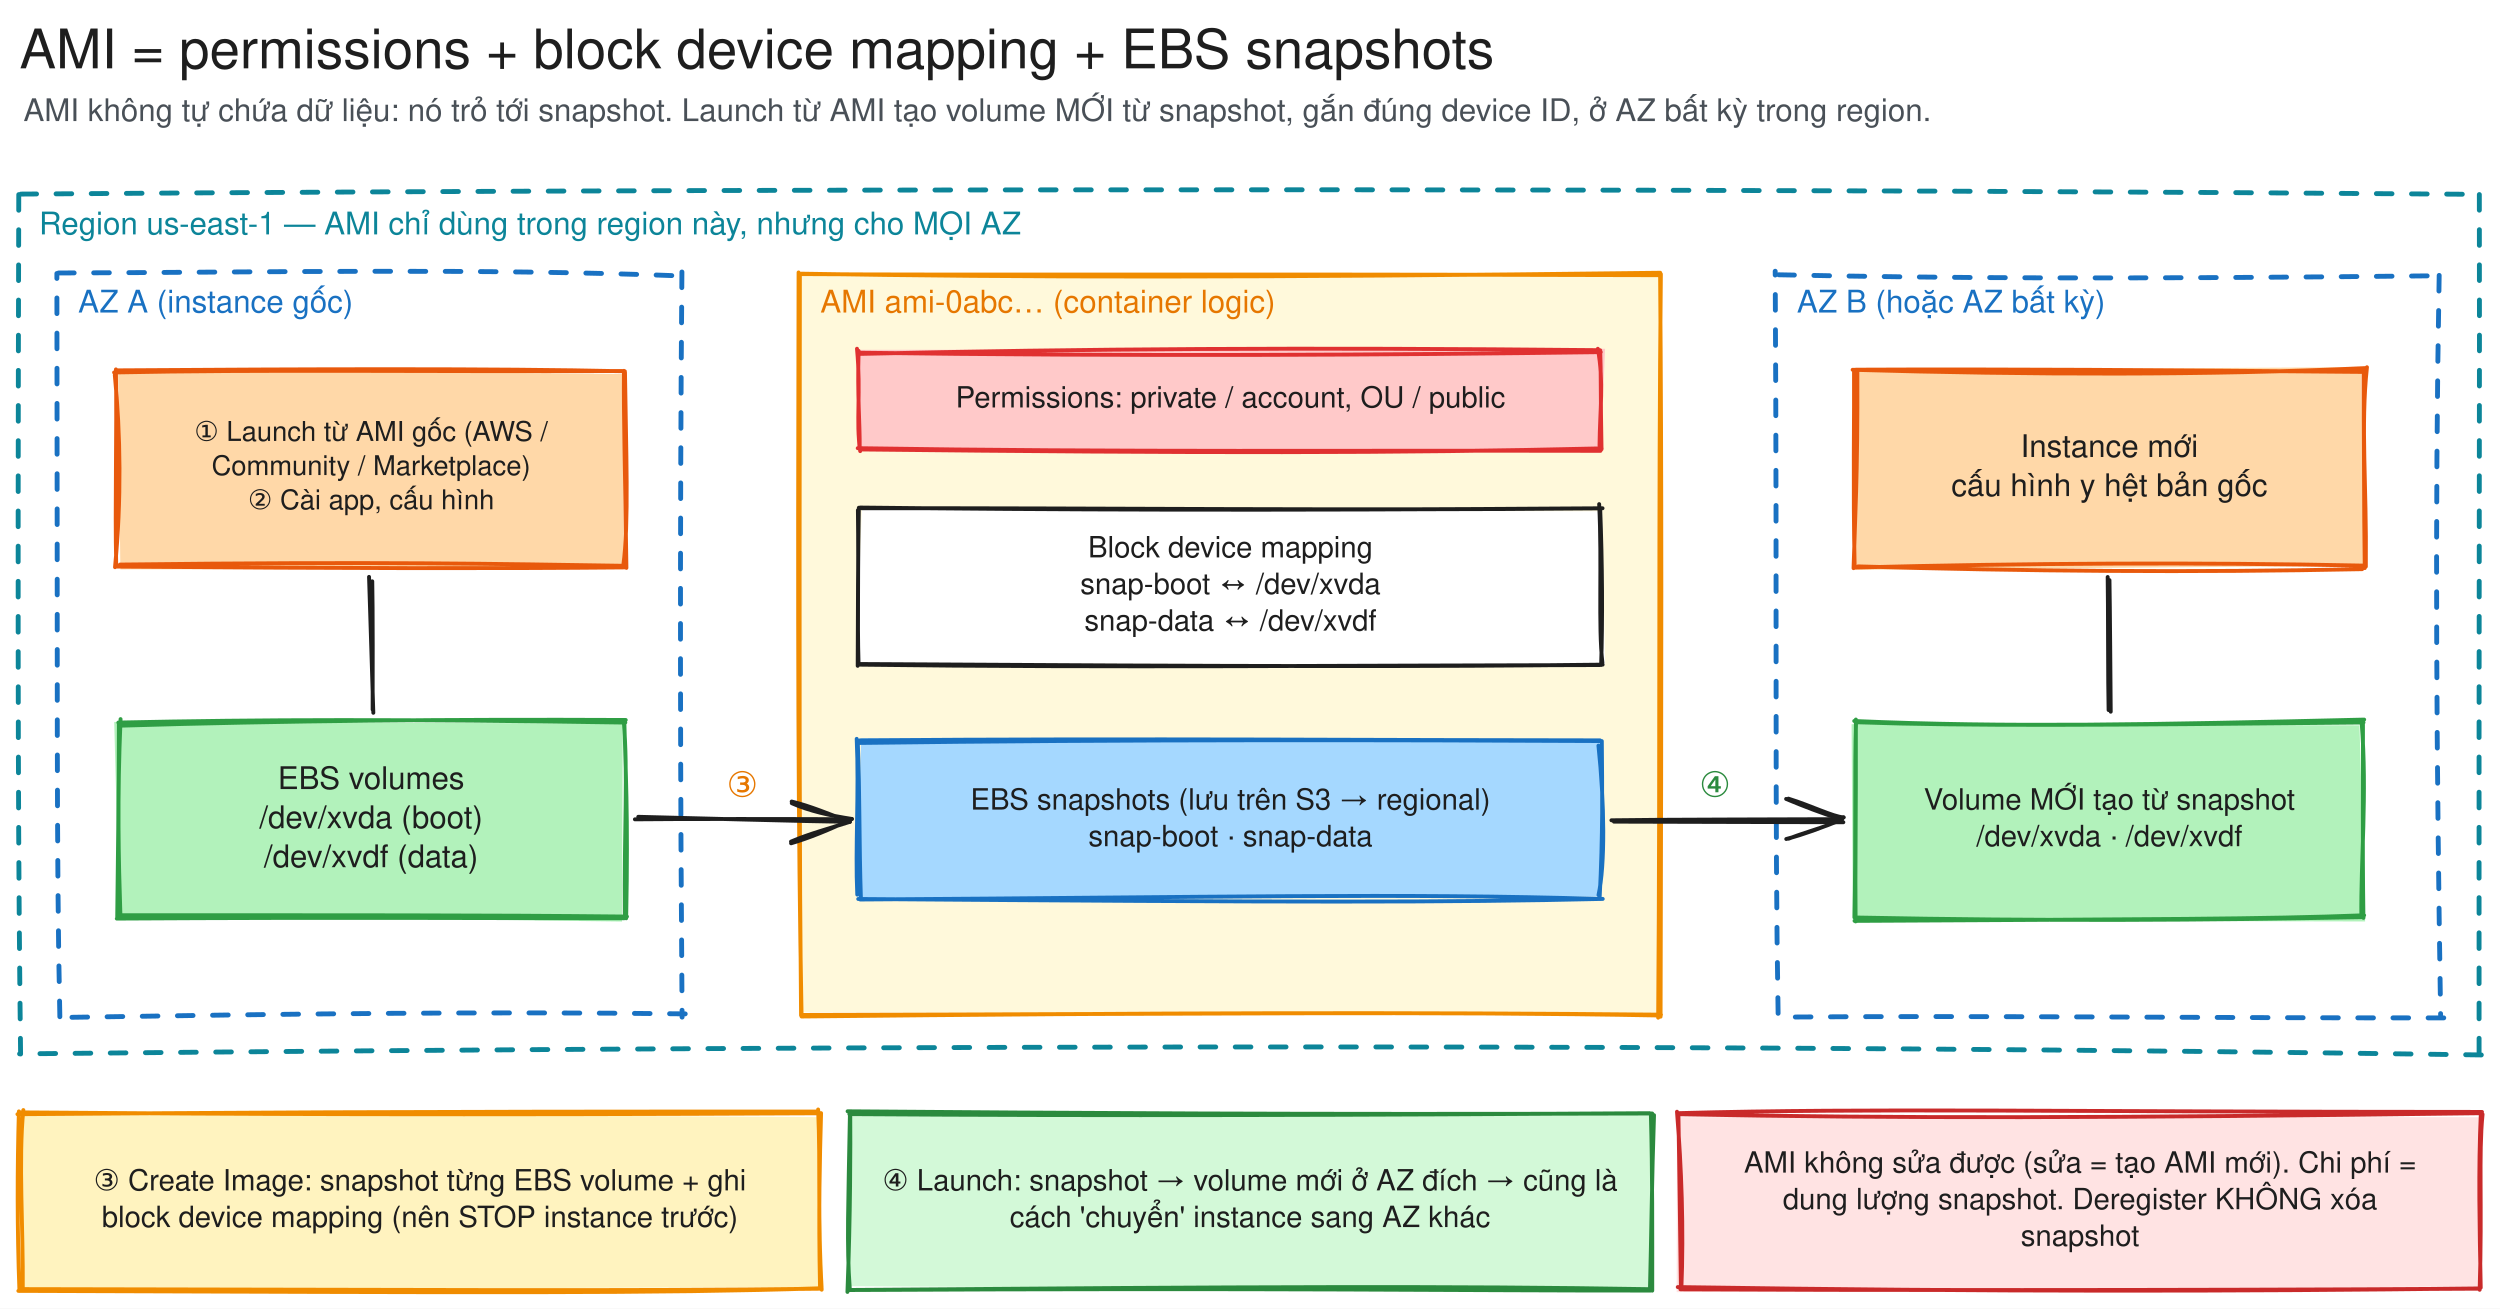
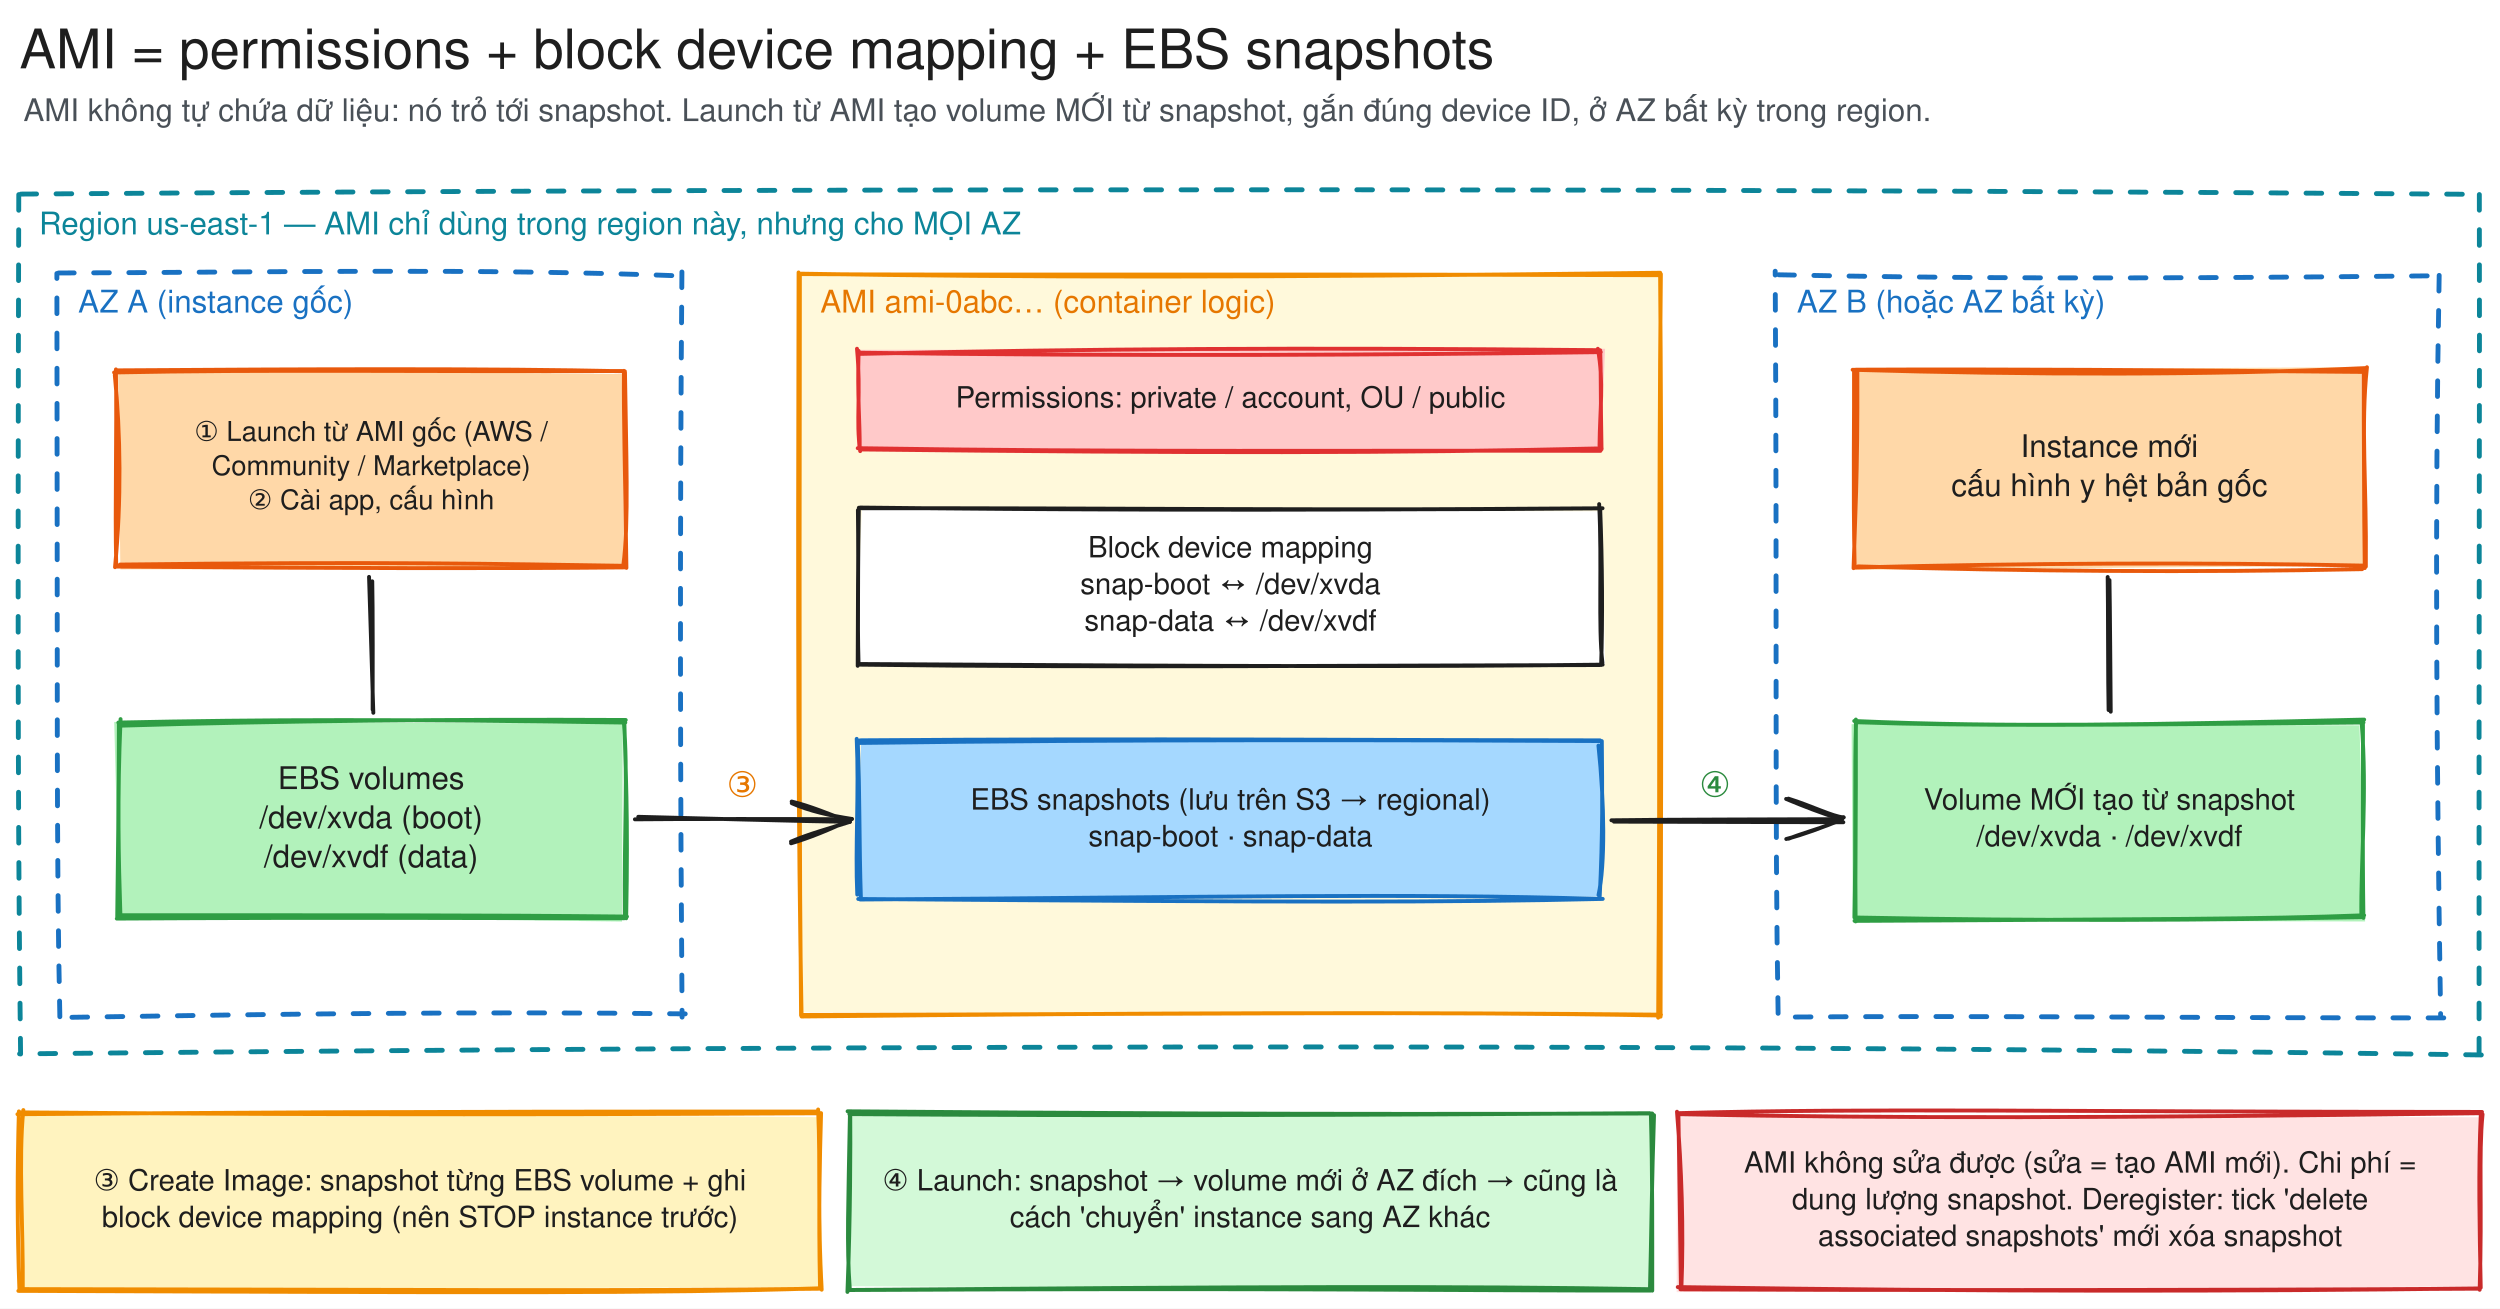
<svg xmlns="http://www.w3.org/2000/svg" version="1.1" viewBox="0 0 1280 670" width="1280" height="670">
  <defs>
    <style>
      @font-face {
        font-family: "Virgil";
        src: url("https://excalidraw.com/Virgil.woff2");
      }
      @font-face {
        font-family: "Cascadia";
        src: url("https://excalidraw.com/Cascadia.woff2");
      }
    </style>
  </defs>
  <rect x="0" y="0" width="1280" height="670" fill="#ffffff" />
  <g transform="translate(10 10) rotate(0 384.3 17.5)">
    <text x="0" y="25" font-family="Helvetica, Segoe UI Emoji" font-size="28px" fill="#1e1e1e" text-anchor="start" style="white-space: pre;" direction="ltr">AMI = permissions + block device mapping + EBS snapshots</text>
  </g>
  <g transform="translate(12 48) rotate(0 507.2 10)">
    <text x="0" y="14" font-family="Helvetica, Segoe UI Emoji" font-size="16px" fill="#495057" text-anchor="start" style="white-space: pre;" direction="ltr">AMI không tự chứa dữ liệu: nó trỏ tới snapshot. Launch từ AMI tạo volume MỚI từ snapshot, gắn đúng device ID, ở AZ bất kỳ trong region.</text>
  </g>
  <g stroke-linecap="round" transform="translate(10 100) rotate(0 630 220)">
    <path d="M0.71 -0.63 C464.02 -4.03, 927.83 -3.16, 1259.82 -0.49 M1259.42 -0.39 C1259.67 95.21, 1259.14 191.29, 1259.29 440.84 M1260.43 440.13 C873.93 434.63, 488.1 434.88, 0.03 439.57 M0.54 439.64 C-0.55 348.04, -1.1 254.15, -0.39 -0.56" stroke="#0c8599" stroke-width="2.5" fill="none" stroke-dasharray="8 10" />
  </g>
  <g transform="translate(20 106) rotate(0 255.2 10)">
    <text x="0" y="14" font-family="Helvetica, Segoe UI Emoji" font-size="16px" fill="#0c8599" text-anchor="start" style="white-space: pre;" direction="ltr">Region us-east-1 — AMI chỉ dùng trong region này, nhưng cho MỌI AZ</text>
  </g>
  <g stroke-linecap="round" transform="translate(30 140) rotate(0 160 190)">
    <path d="M-0.03 -0.23 C109.47 -0.58, 216.17 -2.72, 319.76 1.3 M319.14 -0.74 C317.97 134.42, 318.34 269.4, 319.23 380.76 M320.83 379.1 C220.87 377.9, 123.95 378.97, -1.03 380.97 M0.64 380.55 C-1.23 293.71, -0.45 207.63, -0.88 0.04" stroke="#1971c2" stroke-width="2.5" fill="none" stroke-dasharray="8 10" />
  </g>
  <g transform="translate(40 146) rotate(0 71.68 10)">
    <text x="0" y="14" font-family="Helvetica, Segoe UI Emoji" font-size="16px" fill="#1971c2" text-anchor="start" style="white-space: pre;" direction="ltr">AZ A (instance gốc)</text>
  </g>
  <g stroke-linecap="round" transform="translate(410 140) rotate(0 220 190)">
    <path d="M-0.03 0.23 L440.65 -0.53 L441.07 379.58 L0.51 378.26" stroke="none" stroke-width="0" fill="#fff9db" />
    <path d="M-0.71 0.33 C90.71 0.94, 181.24 0.15, 440.3 0.9 M0.31 0.12 C115.02 2.08, 228.84 2.23, 440.02 -0.35 M440.37 0.34 C439.03 120.55, 440.05 243.55, 438.98 381.06 M439.97 0.14 C440.85 102.44, 440.7 204.64, 440.21 380.55 M439.97 379.94 C324.33 377.75, 207.33 379.2, 0.67 379.65 M440.42 379.51 C312.62 378.3, 185.4 378.43, 0.4 380.45 M0.39 378.84 C-1.36 284.54, -1.63 188.69, -1.13 -0.51 M0.14 379.87 C-0.63 301.02, -0.75 222.05, -0.46 0.12" stroke="#f08c00" stroke-width="2" fill="none" />
  </g>
  <g transform="translate(420 146) rotate(0 119.44 10)">
    <text x="0" y="14" font-family="Helvetica, Segoe UI Emoji" font-size="16px" fill="#e67700" text-anchor="start" style="white-space: pre;" direction="ltr">AMI ami-0abc… (container logic)</text>
  </g>
  <g stroke-linecap="round" transform="translate(910 140) rotate(0 170 190)">
    <path d="M0.72 0.69 C85.96 2.45, 170.64 2.98, 339.8 1.18 M338.86 1 C336.53 126.44, 337.57 251.49, 339.59 379.56 M341.2 381.16 C221.56 381.29, 105.49 379.89, -0.71 380.77 M0.39 378.81 C-1.39 277.92, -0.05 178.03, -1.1 -1.12" stroke="#1971c2" stroke-width="2.5" fill="none" stroke-dasharray="8 10" />
  </g>
  <g transform="translate(920 146) rotate(0 79.76 10)">
    <text x="0" y="14" font-family="Helvetica, Segoe UI Emoji" font-size="16px" fill="#1971c2" text-anchor="start" style="white-space: pre;" direction="ltr">AZ B (hoặc AZ bất kỳ)</text>
  </g>
  <g stroke-linecap="round" transform="translate(60 190) rotate(0 130 50)">
    <path d="M0.44 -0.93 L258.94 1.51 L259.48 101.15 L1.62 101.52" stroke="none" stroke-width="0" fill="#ffd8a8" />
    <path d="M-1.59 0.7 C74.96 -0.88, 153.24 0.3, 258.81 -0.03 M0.28 -0.38 C96.56 -1.04, 192.56 -1.43, 259.92 0.09 M259.99 0.64 C260.5 39.67, 262.06 78.81, 259.13 99.41 M259.45 -0.13 C259.23 23.76, 260.05 49.23, 260.72 100.76 M259.32 99.69 C195.31 98.71, 134.08 97.47, 1.44 99.06 M259.76 100.51 C192.03 101.14, 122.34 101.02, -0.48 100.09 M-1.11 100.41 C2.2 65.93, 1.72 32.49, -1.22 1.99 M-0.49 100.04 C-1.24 67.33, -0.1 33.2, -0.65 -0.87" stroke="#e8590c" stroke-width="2" fill="none" />
  </g>
  <g transform="translate(98.93 213.75) rotate(0 91.07 26.25)">
    <text x="91.07" y="12" font-family="Helvetica, Segoe UI Emoji" font-size="14px" fill="#1e1e1e" text-anchor="middle" style="white-space: pre;" direction="ltr">① Launch từ AMI gốc (AWS /</text>
    <text x="91.07" y="29.5" font-family="Helvetica, Segoe UI Emoji" font-size="14px" fill="#1e1e1e" text-anchor="middle" style="white-space: pre;" direction="ltr">Community / Marketplace)</text>
    <text x="91.07" y="47" font-family="Helvetica, Segoe UI Emoji" font-size="14px" fill="#1e1e1e" text-anchor="middle" style="white-space: pre;" direction="ltr">② Cài app, cấu hình</text>
  </g>
  <g stroke-linecap="round" transform="translate(60 370) rotate(0 130 50)">
    <path d="M-1.52 -0.38 L258.86 0.41 L258.48 101.85 L1.04 98.4" stroke="none" stroke-width="0" fill="#b2f2bb" />
    <path d="M1.21 1.56 C85.8 -0.98, 170.82 -1.8, 260.38 -1.37 M0.59 -0.05 C73.42 -1.62, 145.7 -1.84, 260.15 -0.04 M259.36 -0.87 C261.58 25.73, 259.54 53.18, 259.89 99.43 M259.66 -0.57 C260.2 23.44, 261.69 45.47, 260.6 100.17 M261.01 99.28 C188.2 98.5, 117.04 98.62, 1.39 98.59 M259.57 100.16 C188.06 100.15, 115.4 99.6, -0.2 100.32 M1.67 99.19 C0.69 69.38, -0.01 39.21, 1.73 -1.82 M0.02 99.28 C0.28 70.88, 0.85 41.8, 0.87 0.38" stroke="#2f9e44" stroke-width="2" fill="none" />
  </g>
  <g transform="translate(127.84 390) rotate(0 62.16 30)">
    <text x="62.16" y="14" font-family="Helvetica, Segoe UI Emoji" font-size="16px" fill="#1e1e1e" text-anchor="middle" style="white-space: pre;" direction="ltr">EBS volumes</text>
    <text x="62.16" y="34" font-family="Helvetica, Segoe UI Emoji" font-size="16px" fill="#1e1e1e" text-anchor="middle" style="white-space: pre;" direction="ltr">/dev/xvda (boot)</text>
    <text x="62.16" y="54" font-family="Helvetica, Segoe UI Emoji" font-size="16px" fill="#1e1e1e" text-anchor="middle" style="white-space: pre;" direction="ltr">/dev/xvdf (data)</text>
  </g>
  <g stroke-linecap="round" transform="translate(440 180) rotate(0 190 25)">
    <path d="M-0.84 -0.89 L381.79 -1.41 L379.71 50.32 L-1.25 49.97" stroke="none" stroke-width="0" fill="#ffc9c9" />
    <path d="M0.66 1.19 C113.62 -1.44, 226.39 -2.21, 379 -0.71 M-0.2 0.59 C136.4 2.5, 272.55 1.79, 379.59 0.29 M378.09 -1.43 C381.26 15.8, 379.12 29.69, 378.96 48.09 M379.3 -0.65 C379.77 10.45, 379.41 21.09, 379.98 50.04 M379.43 50.83 C256.8 50.53, 133.62 51.61, -0.85 49.47 M380.05 49.56 C276.61 52.07, 173.9 52.04, 0.32 50.12 M0.42 50.98 C-1.87 35.35, 0.91 21.25, -1.22 -1.45 M0.16 49.04 C0.28 36.51, -1.09 23.04, -0.39 -0.35" stroke="#e03131" stroke-width="2" fill="none" />
  </g>
  <g transform="translate(477.525 195.625) rotate(0 152.475 9.375)">
    <text x="152.475" y="13" font-family="Helvetica, Segoe UI Emoji" font-size="15px" fill="#1e1e1e" text-anchor="middle" style="white-space: pre;" direction="ltr">Permissions: private / account, OU / public</text>
  </g>
  <g stroke-linecap="round" transform="translate(440 260) rotate(0 190 40)">
    <path d="M1.29 1.03 L380.25 1.79 L381.82 80.1 L-1.82 79.66" stroke="none" stroke-width="0" fill="#ffffff" />
    <path d="M1.11 0.21 C124.51 0.05, 248.68 1.49, 379.32 0.28 M0.4 -0.13 C99.73 0.98, 199.49 1.5, 380.5 0.23 M378.77 -1.89 C380.3 28.44, 378.24 60.9, 380.44 79.43 M379.28 -0.04 C380.39 28.79, 380.56 57.72, 379.78 80.47 M379.06 80.5 C252.55 80.7, 126.55 81.96, 0.5 80.31 M380.54 80.3 C292.55 81.36, 204.56 81.28, -0.16 79.97 M-0.43 79.54 C-1.11 57.39, -0.3 34.9, -0.75 1.2 M-0.86 80.9 C-0.8 52.54, -0.67 23.95, -0.27 -0.05" stroke="#1e1e1e" stroke-width="2" fill="none" />
  </g>
  <g transform="translate(550.275 271.875) rotate(0 79.725 28.125)">
    <text x="79.725" y="13.5" font-family="Helvetica, Segoe UI Emoji" font-size="15px" fill="#1e1e1e" text-anchor="middle" style="white-space: pre;" direction="ltr">Block device mapping</text>
    <text x="79.725" y="32.25" font-family="Helvetica, Segoe UI Emoji" font-size="15px" fill="#1e1e1e" text-anchor="middle" style="white-space: pre;" direction="ltr">snap-boot ↔ /dev/xvda</text>
    <text x="79.725" y="51" font-family="Helvetica, Segoe UI Emoji" font-size="15px" fill="#1e1e1e" text-anchor="middle" style="white-space: pre;" direction="ltr">snap-data ↔ /dev/xvdf</text>
  </g>
  <g stroke-linecap="round" transform="translate(440 380) rotate(0 190 40)">
    <path d="M0.92 -1.95 L379.22 -0.27 L379.42 79.1 L-0.68 80.49" stroke="none" stroke-width="0" fill="#a5d8ff" />
    <path d="M0.3 -0.93 C140.52 -2.08, 281.94 -0.92, 379.18 -0.94 M-0.39 0.4 C138 -1.46, 275.79 -1.12, 379.99 -0.58 M378.4 1.75 C381.53 31.38, 381.85 62.82, 378.43 78.27 M380.13 -0.56 C380.34 24.17, 380.7 46.91, 379.03 79.45 M379.71 80.29 C279.56 77.17, 181.09 79.44, 0.43 80.55 M380.6 80.24 C301.58 82.11, 223.68 82.01, -0.59 80.28 M-1.08 78.04 C-2.19 54.35, -0.11 25.08, -1.37 -1.71 M0.79 80.33 C-0.17 51.61, 0.22 24.61, -0.81 0.18" stroke="#1971c2" stroke-width="2" fill="none" />
  </g>
  <g transform="translate(494.7 401.25) rotate(0 135.3 18.75)">
    <text x="135.3" y="13.25" font-family="Helvetica, Segoe UI Emoji" font-size="15px" fill="#1e1e1e" text-anchor="middle" style="white-space: pre;" direction="ltr">EBS snapshots (lưu trên S3 → regional)</text>
    <text x="135.3" y="32" font-family="Helvetica, Segoe UI Emoji" font-size="15px" fill="#1e1e1e" text-anchor="middle" style="white-space: pre;" direction="ltr">snap-boot · snap-data</text>
  </g>
  <g stroke-linecap="round" transform="translate(950 190) rotate(0 130 50)">
    <path d="M0.22 -0.55 L258.9 -2 L260.61 99.67 L-0.9 101.76" stroke="none" stroke-width="0" fill="#ffd8a8" />
    <path d="M-1.45 -0.67 C89.54 1.96, 181.1 2.19, 261.36 -1.55 M0.23 -0.72 C76.96 -1.08, 153.53 -0.55, 260.36 0.43 M261.88 -1.98 C258.61 28.47, 261.76 57.5, 261.31 100.08 M260.16 -0.26 C260.4 33.58, 260.29 69.85, 260.76 100.86 M259.42 101.41 C172.73 103.21, 86.3 102.48, 1.35 99.99 M260.3 99.59 C174.27 97.82, 87.81 98.32, -0.64 100.58 M-0.98 100.9 C-0.32 77.01, 1.21 53.85, 0.97 -0.03 M-0.43 99.45 C-1.32 60.43, -0.55 20.89, -0.74 -0.43" stroke="#e8590c" stroke-width="2" fill="none" />
  </g>
  <g transform="translate(998.56 220) rotate(0 81.44 20)">
    <text x="81.44" y="14" font-family="Helvetica, Segoe UI Emoji" font-size="16px" fill="#1e1e1e" text-anchor="middle" style="white-space: pre;" direction="ltr">Instance mới</text>
    <text x="81.44" y="34" font-family="Helvetica, Segoe UI Emoji" font-size="16px" fill="#1e1e1e" text-anchor="middle" style="white-space: pre;" direction="ltr">cấu hình y hệt bản gốc</text>
  </g>
  <g stroke-linecap="round" transform="translate(950 370) rotate(0 130 50)">
    <path d="M-1.99 0.79 L258.06 1.36 L260.95 101.8 L-1.38 101.2" stroke="none" stroke-width="0" fill="#b2f2bb" />
    <path d="M-0.64 -0.85 C77.43 2.55, 152.66 0.99, 260.46 -1.57 M0.8 -0.17 C60.3 1.78, 121.37 1.31, 260.11 -0.07 M259.16 -0.12 C262.07 36.47, 258.62 71.63, 259.02 99.52 M259.83 0.92 C259.97 28.76, 259.46 56.52, 260.08 99.96 M260.44 98.63 C207.95 100.63, 156.02 100.59, -0.47 101.5 M260.13 99.56 C179.34 101.14, 98.63 101.72, -0.15 99.76 M0.07 101.77 C-0.25 74.94, 0.35 49.85, 0.2 -1.6 M-0.54 99.68 C0.27 61.75, -0.51 21.64, 0.28 0.66" stroke="#2f9e44" stroke-width="2" fill="none" />
  </g>
  <g transform="translate(981.15 401.25) rotate(0 98.85 18.75)">
    <text x="98.85" y="13.25" font-family="Helvetica, Segoe UI Emoji" font-size="15px" fill="#1e1e1e" text-anchor="middle" style="white-space: pre;" direction="ltr">Volume MỚI tạo từ snapshot</text>
    <text x="98.85" y="32" font-family="Helvetica, Segoe UI Emoji" font-size="15px" fill="#1e1e1e" text-anchor="middle" style="white-space: pre;" direction="ltr">/dev/xvda · /dev/xvdf</text>
  </g>
  <g stroke-linecap="round" transform="translate(10 570) rotate(0 205 45)">
    <path d="M0.61 -0.38 L408.59 1.97 L411.55 88.98 L1.8 90.41" stroke="none" stroke-width="0" fill="#fff3bf" />
    <path d="M-1.07 0.48 C94.27 -0.22, 190.31 -0.99, 409.06 -0.87 M-0.14 -0.46 C111.78 0.43, 223.31 0.97, 409.55 0 M408.88 -1.95 C410.19 27.71, 408.58 54.63, 410.69 90.34 M410.39 -0.08 C409.74 24.04, 409.02 48.11, 409.86 89.83 M410.68 89.58 C325.21 92.34, 240.48 91.78, -0.6 90.93 M410.55 89.82 C308.01 91.11, 205.96 90.35, 0.43 90.02 M1.66 90.23 C1.94 58.84, -0.63 23.97, 1.95 -1.65 M-0.05 90.98 C-1.24 59.02, -1.16 28.03, -0.33 -0.97" stroke="#f08c00" stroke-width="2" fill="none" />
  </g>
  <g transform="translate(45.125 596.25) rotate(0 169.875 18.75)">
    <text x="169.875" y="13.25" font-family="Helvetica, Segoe UI Emoji" font-size="15px" fill="#1e1e1e" text-anchor="middle" style="white-space: pre;" direction="ltr">③ Create Image: snapshot từng EBS volume + ghi</text>
    <text x="169.875" y="32" font-family="Helvetica, Segoe UI Emoji" font-size="15px" fill="#1e1e1e" text-anchor="middle" style="white-space: pre;" direction="ltr">block device mapping (nên STOP instance trước)</text>
  </g>
  <g stroke-linecap="round" transform="translate(435 570) rotate(0 205 45)">
    <path d="M-0.06 1.49 L410.02 0.98 L411.65 91.07 L-0.33 88.5" stroke="none" stroke-width="0" fill="#d3f9d8" />
    <path d="M-1.03 -1.02 C113.24 -0.13, 227.74 0.68, 410.94 0.12 M-0.13 0.44 C131.66 1.39, 263.25 0.92, 409.59 -0.05 M411.86 0.96 C410.77 32.09, 410.43 66.2, 409.78 90.08 M410.24 0.56 C411.09 30.12, 410.95 61.5, 410.95 90.81 M410.15 90.77 C315.17 90.87, 221.02 89.3, -0.31 90.5 M409.57 90.06 C309.93 88.38, 208.9 88.78, 0.36 90.46 M-1.11 91.47 C0.42 53.11, 0.46 16.41, 0.32 -0.92 M0.09 89.85 C-1.56 67.76, -0.65 46.97, 0.18 -0.53" stroke="#2b8a3e" stroke-width="2" fill="none" />
  </g>
  <g transform="translate(458.425 596.25) rotate(0 181.575 18.75)">
    <text x="181.575" y="13.25" font-family="Helvetica, Segoe UI Emoji" font-size="15px" fill="#1e1e1e" text-anchor="middle" style="white-space: pre;" direction="ltr">④ Launch: snapshot → volume mới ở AZ đích → cũng là</text>
    <text x="181.575" y="32" font-family="Helvetica, Segoe UI Emoji" font-size="15px" fill="#1e1e1e" text-anchor="middle" style="white-space: pre;" direction="ltr">cách 'chuyển' instance sang AZ khác</text>
  </g>
  <g stroke-linecap="round" transform="translate(860 570) rotate(0 205 45)">
    <path d="M-1.38 1.96 L410.36 1.99 L408.62 88.6 L-1.56 91.57" stroke="none" stroke-width="0" fill="#ffe3e3" />
    <path d="M-0.11 -0.08 C97.62 -2.73, 195.32 -0.71, 410.78 -0.69 M0.33 0.51 C109.97 2.65, 219.22 2.48, 410.21 -0.04 M411.07 0.51 C408.99 21.61, 410.97 46.19, 409.58 90.38 M410.2 -0.33 C408.85 29.77, 409.53 57.7, 410.13 89.28 M409.01 89.66 C285.91 91.18, 162.33 91.48, -0.99 88.98 M409.48 89.8 C247 90.79, 83.78 90.59, 0.36 90.14 M0.85 90.16 C2.13 59.12, 0.88 27.3, -1.38 -0.8 M0.62 89.28 C0.18 61.4, -0.09 31.12, -0.67 0.07" stroke="#c92a2a" stroke-width="2" fill="none" />
  </g>
-   <g transform="translate(894.975 586.875) rotate(0 170.025 28.125)">
-     <text x="170.025" y="13.5" font-family="Helvetica, Segoe UI Emoji" font-size="15px" fill="#1e1e1e" text-anchor="middle" style="white-space: pre;" direction="ltr">AMI không sửa được (sửa = tạo AMI mới). Chi phí =</text>
-     <text x="170.025" y="32.25" font-family="Helvetica, Segoe UI Emoji" font-size="15px" fill="#1e1e1e" text-anchor="middle" style="white-space: pre;" direction="ltr">dung lượng snapshot. Deregister KHÔNG xóa</text>
-     <text x="170.025" y="51" font-family="Helvetica, Segoe UI Emoji" font-size="15px" fill="#1e1e1e" text-anchor="middle" style="white-space: pre;" direction="ltr">snapshot</text>
+   <g transform="translate(894.98 586.88) rotate(0 170.03 28.12)">
+     <text x="170.03" y="13.5" font-family="Helvetica, Segoe UI Emoji" font-size="15px" fill="#1e1e1e" text-anchor="middle" style="white-space: pre;" direction="ltr">AMI không sửa được (sửa = tạo AMI mới). Chi phí =</text>
+     <text x="170.03" y="32.25" font-family="Helvetica, Segoe UI Emoji" font-size="15px" fill="#1e1e1e" text-anchor="middle" style="white-space: pre;" direction="ltr">dung lượng snapshot. Deregister: tick 'delete</text>
+     <text x="170.03" y="51" font-family="Helvetica, Segoe UI Emoji" font-size="15px" fill="#1e1e1e" text-anchor="middle" style="white-space: pre;" direction="ltr">associated snapshots' mới xóa snapshot</text>
  </g>
  <g stroke-linecap="round">
    <g transform="translate(190 296) rotate(0 0 34)">
      <path d="M-1.05 -0.64 C-0.75 10.86, 0.86 57.61, 1.14 68.95 M0.6 1.63 C0.9 12.81, 0.86 56.2, 0.79 67.33" stroke="#1e1e1e" stroke-width="2" fill="none" />
    </g>
  </g>
  <g stroke-linecap="round">
    <g transform="translate(326 420) rotate(0 54 0)">
      <path d="M-0.93 -0.5 C17.16 -0.78, 90.46 -0.69, 108.77 -0.54 M0.79 -1.8 C18.76 -1.43, 90.24 0.7, 108.23 0.71" stroke="#1e1e1e" stroke-width="2" fill="none" />
    </g>
    <g transform="translate(326 420) rotate(0 54 0)">
      <path d="M79.03 11.77 C87.99 9.16, 98.66 4.89, 110.16 -0.7 M78.99 10.9 C88.5 6.84, 97.84 4.4, 109.13 0.79" stroke="#1e1e1e" stroke-width="2" fill="none" />
    </g>
    <g transform="translate(326 420) rotate(0 54 0)">
      <path d="M79.39 -8.75 C88.43 -4.76, 98.99 -2.42, 110.16 -0.7 M79.34 -9.62 C88.88 -7.3, 98.12 -3.36, 109.13 0.79" stroke="#1e1e1e" stroke-width="2" fill="none" />
    </g>
  </g>
  <g stroke-linecap="round">
    <g transform="translate(826 420) rotate(0 59 0)">
      <path d="M0.33 0.68 C19.78 0.7, 98.25 0.93, 117.79 1 M-0.95 -0.01 C18.22 -0.39, 97.14 -0.48, 116.74 -0.6" stroke="#1e1e1e" stroke-width="2" fill="none" />
    </g>
    <g transform="translate(826 420) rotate(0 59 0)">
      <path d="M89.72 9.42 C101.21 4.99, 112.39 2.59, 117.91 -1.5 M88.56 9.57 C97.92 7.15, 106.1 3.94, 117.05 -0.35" stroke="#1e1e1e" stroke-width="2" fill="none" />
    </g>
    <g transform="translate(826 420) rotate(0 59 0)">
      <path d="M89.65 -11.1 C101.32 -7.49, 112.53 -1.84, 117.91 -1.5 M88.49 -10.95 C97.99 -6.99, 106.19 -3.83, 117.05 -0.35" stroke="#1e1e1e" stroke-width="2" fill="none" />
    </g>
  </g>
  <g stroke-linecap="round">
    <g transform="translate(1080 364) rotate(0 0 -34)">
      <path d="M0.69 0.39 C0.59 -10.76, 0.28 -55.43, 0.05 -66.98 M-0.4 -0.45 C-0.72 -11.92, -0.64 -57.3, -0.87 -68.57" stroke="#1e1e1e" stroke-width="2" fill="none" />
    </g>
  </g>
  <g transform="translate(372 392) rotate(0 5.76 11.25)">
    <text x="0" y="16" font-family="Helvetica, Segoe UI Emoji" font-size="18px" fill="#e67700" text-anchor="start" style="white-space: pre;" direction="ltr">③</text>
  </g>
  <g transform="translate(870 392) rotate(0 5.76 11.25)">
    <text x="0" y="16" font-family="Helvetica, Segoe UI Emoji" font-size="18px" fill="#2b8a3e" text-anchor="start" style="white-space: pre;" direction="ltr">④</text>
  </g>
</svg>
